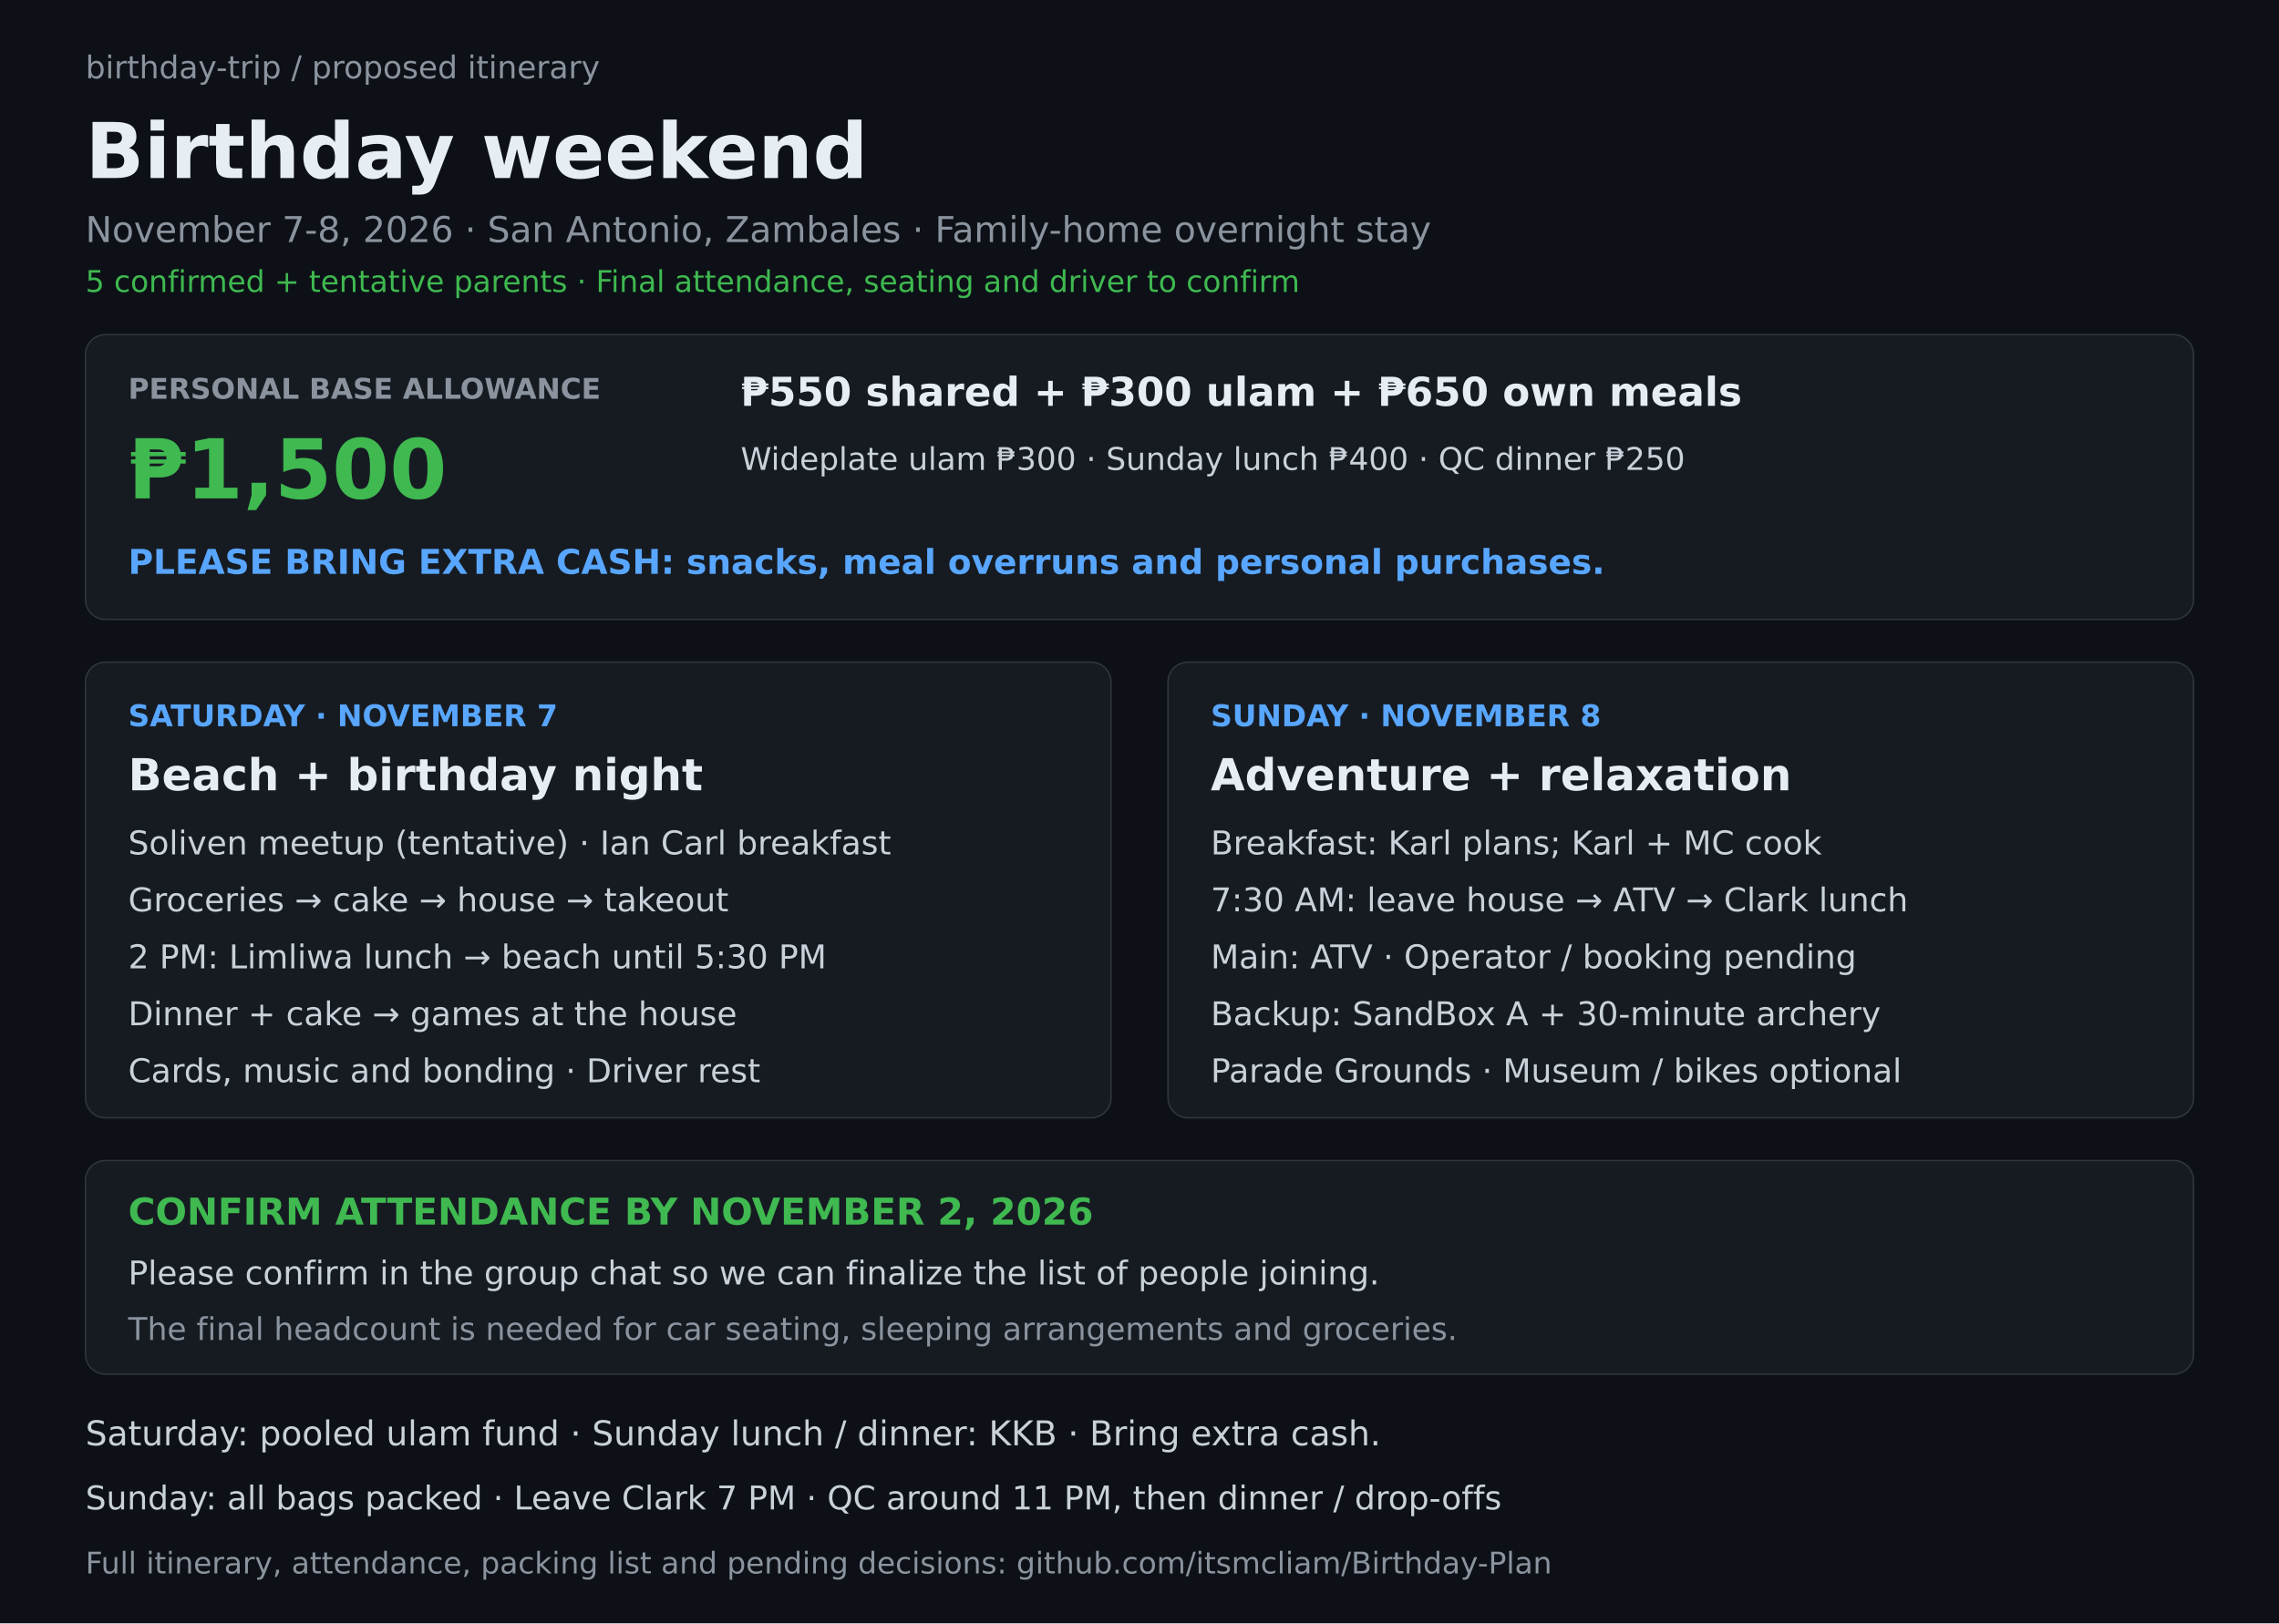
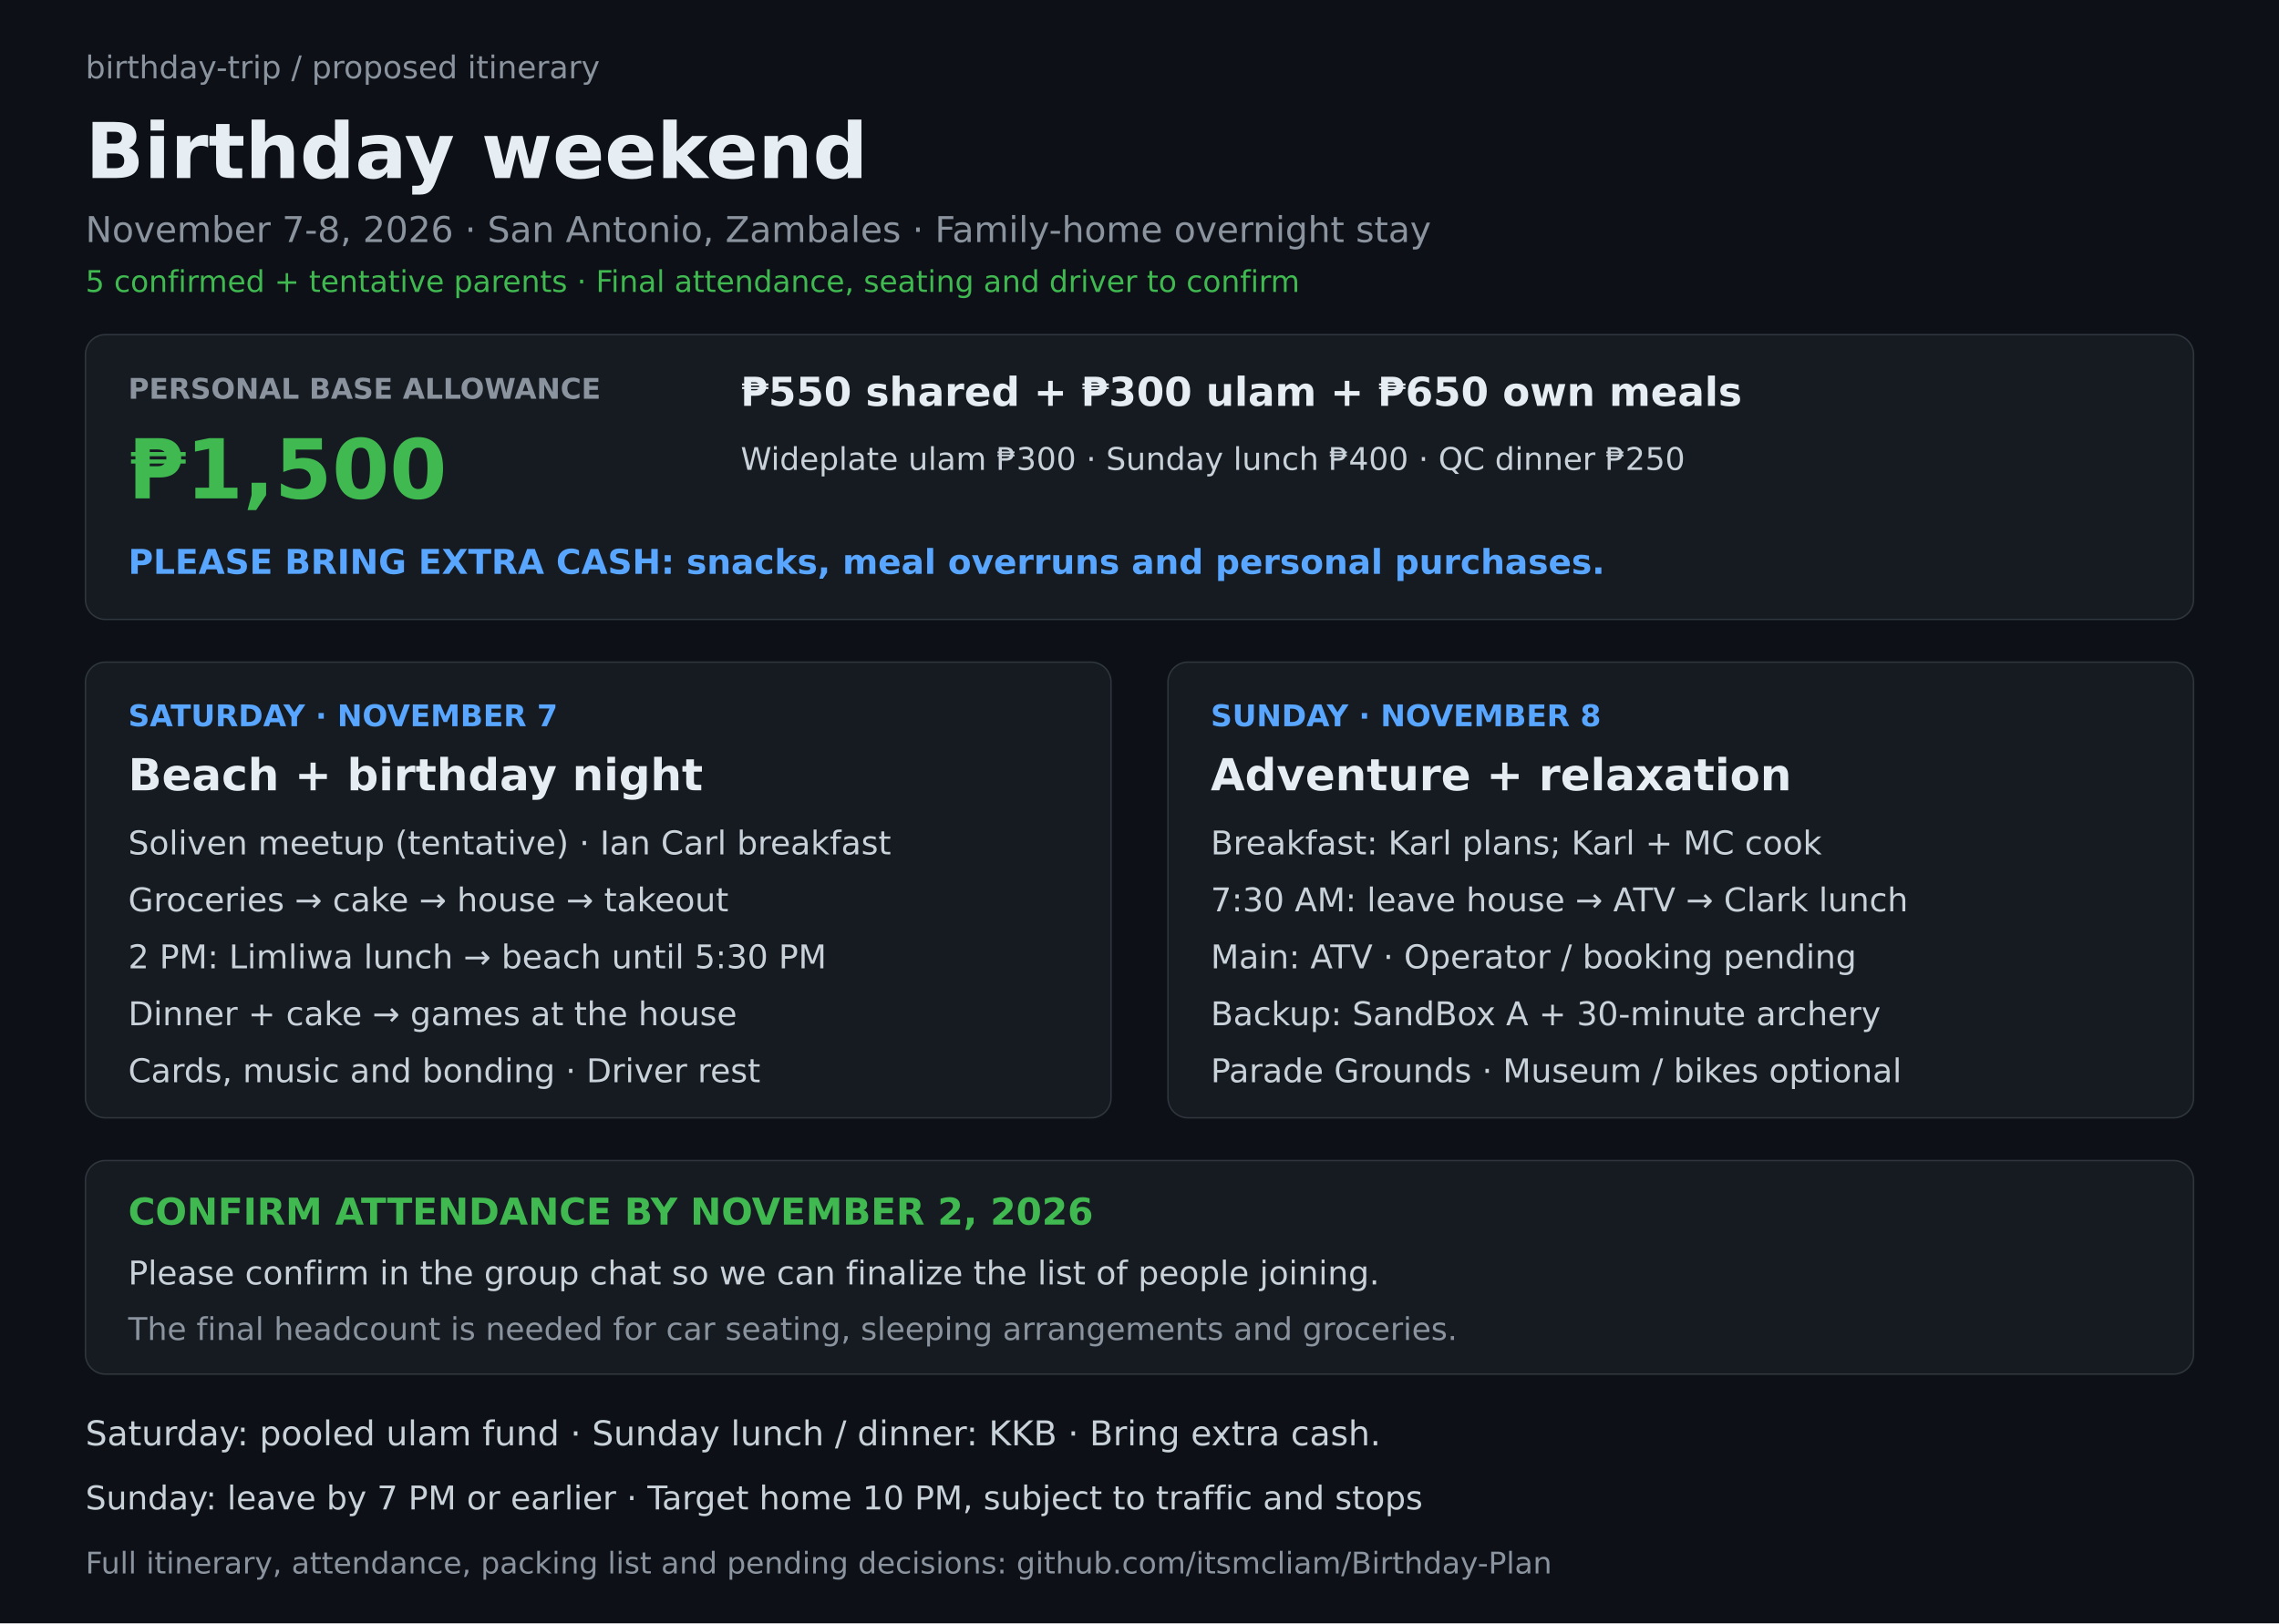
<svg xmlns="http://www.w3.org/2000/svg" width="1600" height="1140" viewBox="0 0 1600 1140" role="img" aria-labelledby="title desc">
  <rect width="1600" height="1140" fill="#0d1117" />
  <text x="60" y="55" fill="#8b949e" font-family="DejaVu Sans, Arial, sans-serif" font-size="22" font-weight="400">birthday-trip / proposed itinerary</text>
  <text x="60" y="125" fill="#e6edf3" font-family="DejaVu Sans, Arial, sans-serif" font-size="54" font-weight="700">Birthday weekend</text>
  <text x="60" y="170" fill="#8b949e" font-family="DejaVu Sans, Arial, sans-serif" font-size="25" font-weight="400">November 7-8, 2026  ·  San Antonio, Zambales  ·  Family-home overnight stay</text>
  <text x="60" y="205" fill="#3fb950" font-family="DejaVu Sans, Arial, sans-serif" font-size="21" font-weight="400">5 confirmed + tentative parents  ·  Final attendance, seating and driver to confirm</text>
  <rect x="60" y="235" width="1480" height="200" rx="14" fill="#161b22" stroke="#30363d" />
  <text x="90" y="280" fill="#8b949e" font-family="DejaVu Sans, Arial, sans-serif" font-size="20" font-weight="700">PERSONAL BASE ALLOWANCE</text>
  <text x="90" y="350" fill="#3fb950" font-family="DejaVu Sans, Arial, sans-serif" font-size="58" font-weight="700">₱1,500</text>
  <text x="520" y="285" fill="#e6edf3" font-family="DejaVu Sans, Arial, sans-serif" font-size="28" font-weight="700">₱550 shared + ₱300 ulam + ₱650 own meals</text>
  <text x="520" y="330" fill="#c9d1d9" font-family="DejaVu Sans, Arial, sans-serif" font-size="22" font-weight="400">Wideplate ulam ₱300 · Sunday lunch ₱400 · QC dinner ₱250</text>
  <text x="90" y="403" fill="#58a6ff" font-family="DejaVu Sans, Arial, sans-serif" font-size="24" font-weight="700">PLEASE BRING EXTRA CASH: snacks, meal overruns and personal purchases.</text>
  <rect x="60" y="465" width="720" height="320" rx="14" fill="#161b22" stroke="#30363d" />
  <rect x="820" y="465" width="720" height="320" rx="14" fill="#161b22" stroke="#30363d" />
  <text x="90" y="510" fill="#58a6ff" font-family="DejaVu Sans, Arial, sans-serif" font-size="21" font-weight="700">SATURDAY · NOVEMBER 7</text>
  <text x="90" y="555" fill="#e6edf3" font-family="DejaVu Sans, Arial, sans-serif" font-size="31" font-weight="700">Beach + birthday night</text>
  <text x="90" y="600" fill="#c9d1d9" font-family="DejaVu Sans, Arial, sans-serif" font-size="23" font-weight="400">Soliven meetup (tentative) · Ian Carl breakfast</text>
  <text x="90" y="640" fill="#c9d1d9" font-family="DejaVu Sans, Arial, sans-serif" font-size="23" font-weight="400">Groceries → cake → house → takeout</text>
  <text x="90" y="680" fill="#c9d1d9" font-family="DejaVu Sans, Arial, sans-serif" font-size="23" font-weight="400">2 PM: Limliwa lunch → beach until 5:30 PM</text>
  <text x="90" y="720" fill="#c9d1d9" font-family="DejaVu Sans, Arial, sans-serif" font-size="23" font-weight="400">Dinner + cake → games at the house</text>
  <text x="90" y="760" fill="#c9d1d9" font-family="DejaVu Sans, Arial, sans-serif" font-size="23" font-weight="400">Cards, music and bonding · Driver rest</text>
  <text x="850" y="510" fill="#58a6ff" font-family="DejaVu Sans, Arial, sans-serif" font-size="21" font-weight="700">SUNDAY · NOVEMBER 8</text>
  <text x="850" y="555" fill="#e6edf3" font-family="DejaVu Sans, Arial, sans-serif" font-size="31" font-weight="700">Adventure + relaxation</text>
  <text x="850" y="600" fill="#c9d1d9" font-family="DejaVu Sans, Arial, sans-serif" font-size="23" font-weight="400">Breakfast: Karl plans; Karl + MC cook</text>
  <text x="850" y="640" fill="#c9d1d9" font-family="DejaVu Sans, Arial, sans-serif" font-size="23" font-weight="400">7:30 AM: leave house → ATV → Clark lunch</text>
  <text x="850" y="680" fill="#c9d1d9" font-family="DejaVu Sans, Arial, sans-serif" font-size="23" font-weight="400">Main: ATV · Operator / booking pending</text>
  <text x="850" y="720" fill="#c9d1d9" font-family="DejaVu Sans, Arial, sans-serif" font-size="23" font-weight="400">Backup: SandBox A + 30-minute archery</text>
  <text x="850" y="760" fill="#c9d1d9" font-family="DejaVu Sans, Arial, sans-serif" font-size="23" font-weight="400">Parade Grounds · Museum / bikes optional</text>
  <rect x="60" y="815" width="1480" height="150" rx="14" fill="#161b22" stroke="#30363d" />
  <text x="90" y="860" fill="#3fb950" font-family="DejaVu Sans, Arial, sans-serif" font-size="26" font-weight="700">CONFIRM ATTENDANCE BY NOVEMBER 2, 2026</text>
  <text x="90" y="902" fill="#c9d1d9" font-family="DejaVu Sans, Arial, sans-serif" font-size="23" font-weight="400">Please confirm in the group chat so we can finalize the list of people joining.</text>
  <text x="90" y="941" fill="#8b949e" font-family="DejaVu Sans, Arial, sans-serif" font-size="22" font-weight="400">The final headcount is needed for car seating, sleeping arrangements and groceries.</text>
  <text x="60" y="1015" fill="#c9d1d9" font-family="DejaVu Sans, Arial, sans-serif" font-size="24" font-weight="400">Saturday: pooled ulam fund · Sunday lunch / dinner: KKB · Bring extra cash.</text>
-   <text x="60" y="1060" fill="#c9d1d9" font-family="DejaVu Sans, Arial, sans-serif" font-size="23" font-weight="400">Sunday: all bags packed · Leave Clark 7 PM · QC around 11 PM, then dinner / drop-offs</text>
+   <text x="60" y="1060" fill="#c9d1d9" font-family="DejaVu Sans, Arial, sans-serif" font-size="23" font-weight="400">Sunday: leave by 7 PM or earlier · Target home 10 PM, subject to traffic and stops</text>
  <text x="60" y="1105" fill="#8b949e" font-family="DejaVu Sans, Arial, sans-serif" font-size="21" font-weight="400">Full itinerary, attendance, packing list and pending decisions: github.com/itsmcliam/Birthday-Plan</text>
</svg>
